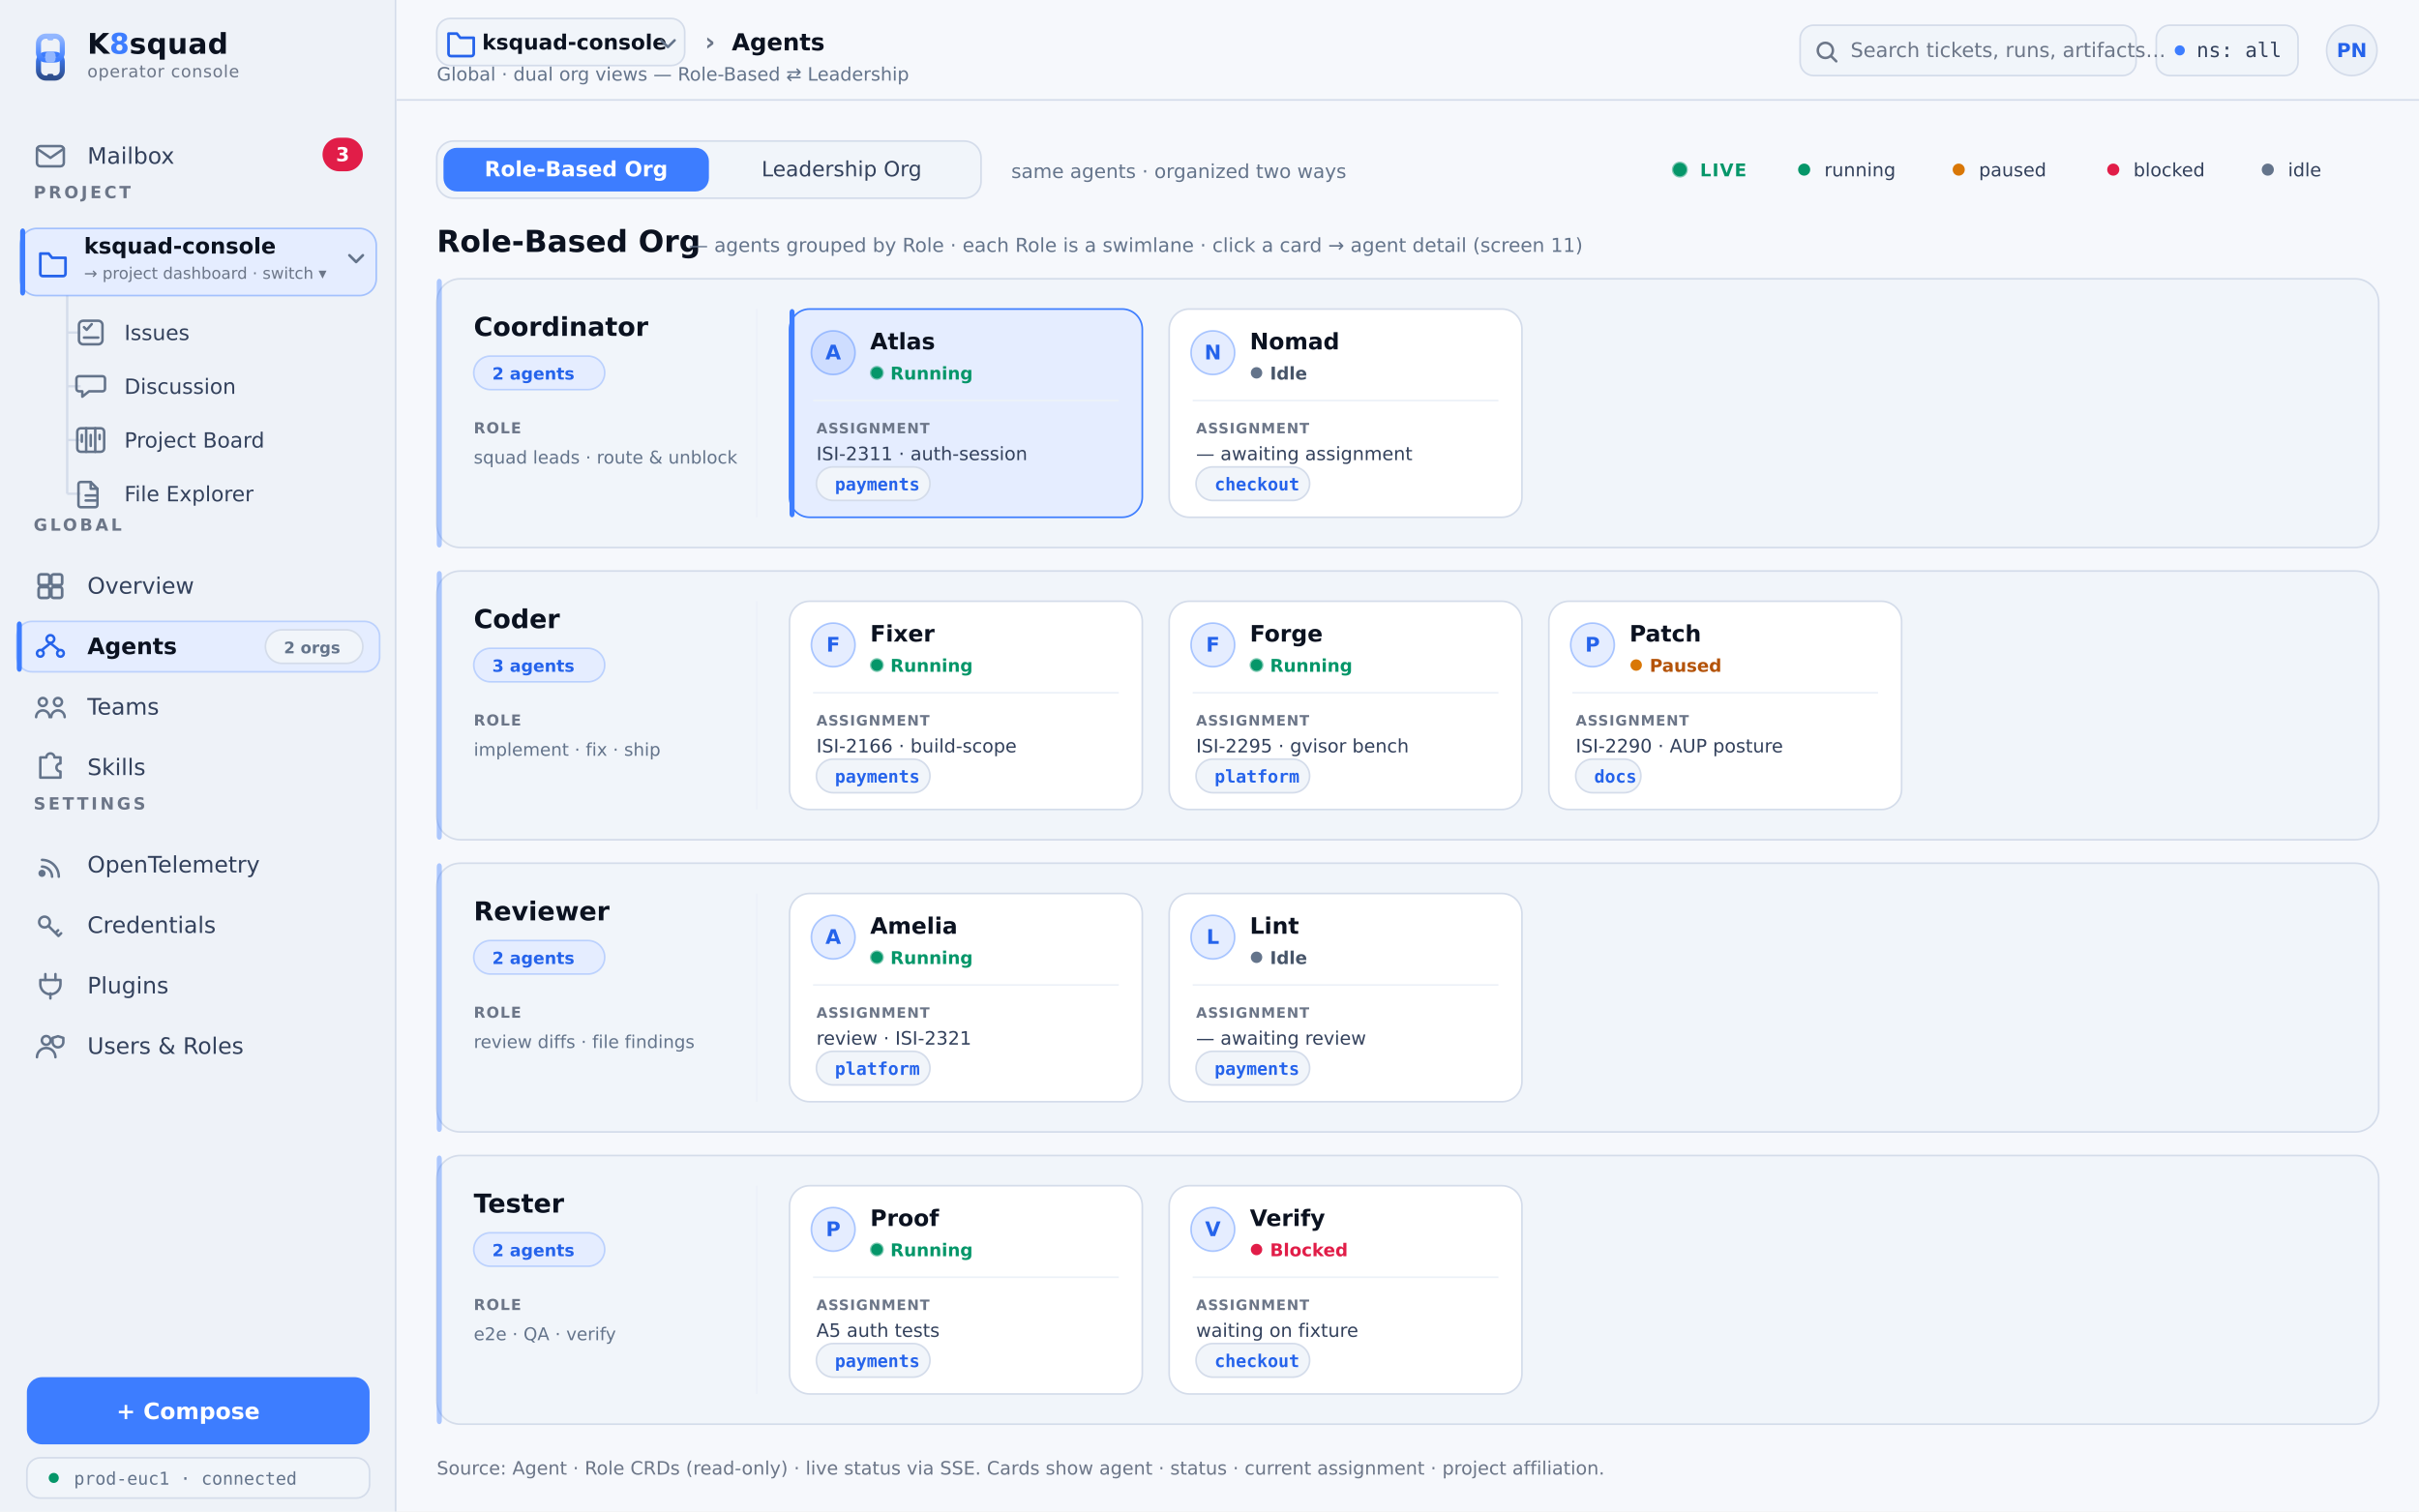
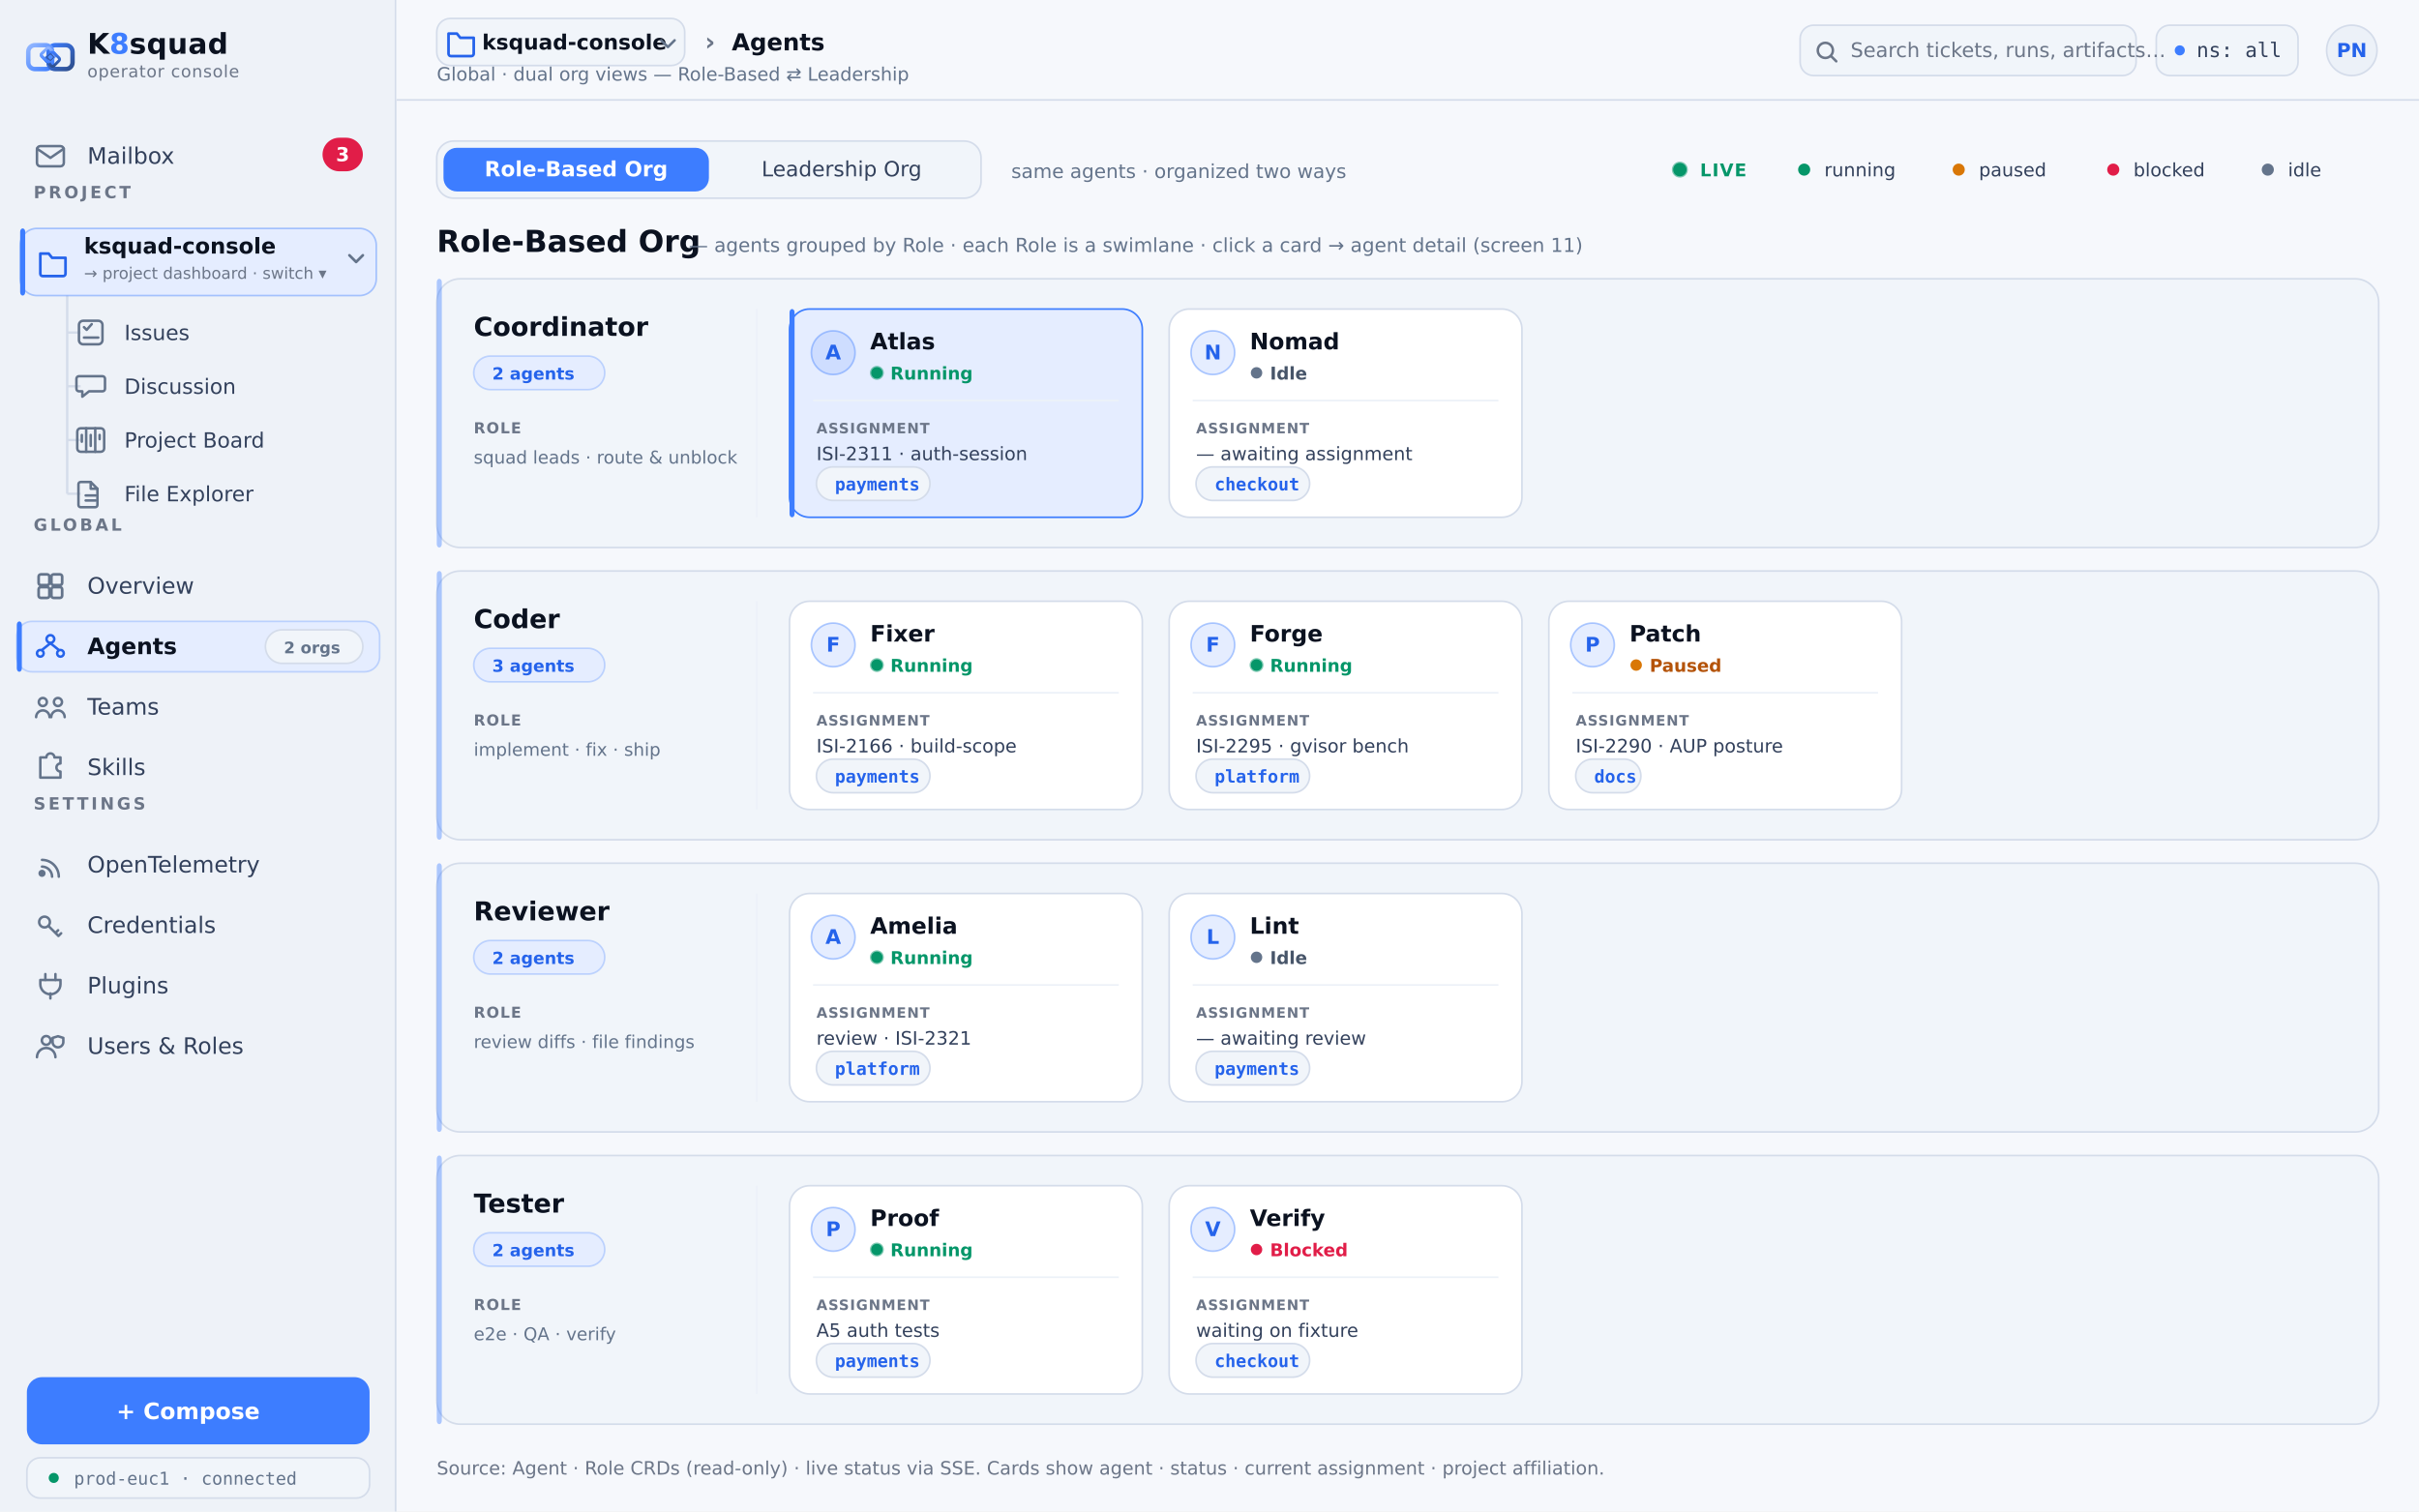
<svg xmlns="http://www.w3.org/2000/svg" width="1440" height="900" viewBox="0 0 1440 900" font-family="DejaVu Sans">
  <defs>
+     <linearGradient id="odinL" x1="0" y1="0" x2="1" y2="1">
+       <stop offset="0" stop-color="#93B7FF" />
+       <stop offset="1" stop-color="#3D7DFF" />
+     </linearGradient>
+     <linearGradient id="odinR" x1="0" y1="0" x2="1" y2="1">
+       <stop offset="0" stop-color="#3D7DFF" />
+       <stop offset="1" stop-color="#2E4E8C" />
+     </linearGradient>
+     <clipPath id="odinCB">
+       <rect x="176" y="256" width="160" height="120" />
+     </clipPath>
+     <clipPath id="odinCK">
+       <rect x="166" y="256" width="180" height="120" />
+     </clipPath>
    <linearGradient id="ringTop" x1="0" y1="0" x2="0" y2="1">
      <stop offset="0" stop-color="#93B7FF" />
      <stop offset="1" stop-color="#3D7DFF" />
    </linearGradient>
    <linearGradient id="ringBot" x1="0" y1="0" x2="0" y2="1">
      <stop offset="0" stop-color="#3D7DFF" />
      <stop offset="1" stop-color="#2E4E8C" />
    </linearGradient>
  </defs>
  <rect x="0" y="0" width="1440" height="900" rx="0" ry="0" fill="#F6F8FC" stroke="none" stroke-width="1" />
  <rect x="0" y="0" width="236" height="900" rx="0" ry="0" fill="#EEF2F8" stroke="none" stroke-width="1" />
  <rect x="235" y="0" width="1" height="900" rx="0" ry="0" fill="#D4DCEA" stroke="none" stroke-width="1" />
  <line x1="40" y1="170" x2="40" y2="294" stroke="#D4DCEA" stroke-width="1.4" />
  <line x1="40" y1="294" x2="48" y2="294" stroke="#D4DCEA" stroke-width="1.4" />
  <line x1="40" y1="262" x2="48" y2="262" stroke="#D4DCEA" stroke-width="1.4" />
  <line x1="40" y1="230" x2="48" y2="230" stroke="#D4DCEA" stroke-width="1.4" />
  <line x1="40" y1="198" x2="48" y2="198" stroke="#D4DCEA" stroke-width="1.4" />
  <g transform="translate(30,34) scale(0.33735) translate(-50,-50)">
-     <rect x="29" y="45" width="42" height="42" rx="13" fill="none" stroke="url(#ringBot)" stroke-width="9" />
-     <rect x="29" y="13" width="42" height="42" rx="13" fill="none" stroke="url(#ringTop)" stroke-width="9" />
-     <rect x="41" y="41" width="18" height="18" rx="5" fill="#93B7FF" />
-     <rect x="44.5" y="9.5" width="11" height="11" rx="3" fill="#93B7FF" />
-     <rect x="44.5" y="79.5" width="11" height="11" rx="3" fill="#2E4E8C" />
+     <g transform="scale(0.195313)">
+       <path d="M300,148 h96 a60,60 0 0 1 60,60 v96 a60,60 0 0 1 -60,60 h-96 a60,60 0 0 1 -60,-60 v-96 a60,60 0 0 1 60,-60 z" fill="none" stroke="url(#odinR)" stroke-width="40" stroke-linejoin="round" />
+       <path d="M116,148 h96 a60,60 0 0 1 60,60 v96 a60,60 0 0 1 -60,60 h-96 a60,60 0 0 1 -60,-60 v-96 a60,60 0 0 1 60,-60 z" fill="none" stroke="url(#odinL)" stroke-width="40" stroke-linejoin="round" />
+       <g clip-path="url(#odinCB)">
+         <path d="M300,148 h96 a60,60 0 0 1 60,60 v96 a60,60 0 0 1 -60,60 h-96 a60,60 0 0 1 -60,-60 v-96 a60,60 0 0 1 60,-60 z" fill="none" stroke="url(#odinR)" stroke-width="40" stroke-linejoin="round" />
+       </g>
+       <g transform="rotate(45 256 256)">
+         <path d="M196,206 h64 a18,18 0 0 1 18,18 v64 a18,18 0 0 1 -18,18 h-64 a18,18 0 0 1 -18,-18 v-64 a18,18 0 0 1 18,-18 z" fill="none" stroke="url(#odinL)" stroke-width="26" stroke-linejoin="round" />
+         <path d="M252,206 h64 a18,18 0 0 1 18,18 v64 a18,18 0 0 1 -18,18 h-64 a18,18 0 0 1 -18,-18 v-64 a18,18 0 0 1 18,-18 z" fill="none" stroke="url(#odinR)" stroke-width="26" stroke-linejoin="round" />
+         <g clip-path="url(#odinCK)">
+           <path d="M196,206 h64 a18,18 0 0 1 18,18 v64 a18,18 0 0 1 -18,18 h-64 a18,18 0 0 1 -18,-18 v-64 a18,18 0 0 1 18,-18 z" fill="none" stroke="url(#odinL)" stroke-width="26" stroke-linejoin="round" />
+         </g>
+         <rect x="230" y="230" width="52" height="52" rx="9" fill="#2E4E8C" />
+         <rect x="237" y="237" width="38" height="38" rx="7" fill="#4D8BFF" />
+       </g>
+     </g>
  </g>
  <text x="52" y="32" font-family="DejaVu Sans" font-size="17" fill="#0B1220" font-weight="700" text-anchor="start" letter-spacing="0.2">K<tspan fill="#3D7DFF">8</tspan>squad</text>
  <text x="52" y="46" font-family="DejaVu Sans" font-size="10" fill="#6C7688" font-weight="400" text-anchor="start" letter-spacing="0.4">operator console</text>
  <g fill="none" stroke="#64748B" stroke-width="1.5" stroke-linecap="round" stroke-linejoin="round">
    <rect x="22" y="87" width="16" height="12" rx="2" />
    <path d="M22 88.5 l8 5.5 l8 -5.5" />
  </g>
  <text x="52" y="97.5" font-family="DejaVu Sans" font-size="13.5" fill="#33415C" font-weight="500" text-anchor="start">Mailbox</text>
  <rect x="192" y="82" width="24" height="20" rx="10" ry="10" fill="#E11D48" stroke="none" stroke-width="1" />
  <text x="204" y="96" font-family="DejaVu Sans" font-size="11.5" fill="#fff" font-weight="700" text-anchor="middle">3</text>
  <text x="20" y="118" font-family="DejaVu Sans" font-size="10" fill="#6C7688" font-weight="700" text-anchor="start" letter-spacing="1.6">PROJECT</text>
  <rect x="12" y="136" width="212" height="40" rx="10" ry="10" fill="#E5EDFF" stroke="#3D7DFF66" stroke-width="1" />
  <rect x="12" y="136" width="3" height="40" rx="2" ry="2" fill="#3D7DFF" stroke="none" stroke-width="1" />
  <g fill="none" stroke="#2563EB" stroke-width="1.6" stroke-linecap="round" stroke-linejoin="round">
    <path d="M24 151 h5 l2 2.5 h8 v9.5 a1.4 1.4 0 0 1 -1.4 1.4 h-12.2 a1.4 1.4 0 0 1 -1.4 -1.4 z" />
  </g>
  <text x="50" y="151" font-family="DejaVu Sans" font-size="13" fill="#0B1220" font-weight="700" text-anchor="start">ksquad-console</text>
  <text x="50" y="166" font-family="DejaVu Sans" font-size="9.5" fill="#6C7688" font-weight="400" text-anchor="start">→ project dashboard · switch ▾</text>
  <path d="M208 152 l4 4 l4 -4" fill="none" stroke="#64748B" stroke-width="1.6" stroke-linecap="round" stroke-linejoin="round" />
  <g fill="none" stroke="#64748B" stroke-width="1.5" stroke-linecap="round" stroke-linejoin="round">
    <rect x="47" y="191" width="14" height="14" rx="2.5" />
    <path d="M50 194.8 l1.6 1.6 l3 -3.4" />
    <line x1="50" y1="201" x2="58.5" y2="201" />
  </g>
  <text x="74" y="202.5" font-family="DejaVu Sans" font-size="12.5" fill="#33415C" font-weight="500" text-anchor="start">Issues</text>
  <g fill="none" stroke="#64748B" stroke-width="1.5" stroke-linecap="round" stroke-linejoin="round">
    <path d="M47 224 h14 a1.5 1.5 0 0 1 1.5 1.5 v6 a1.5 1.5 0 0 1 -1.5 1.5 h-8 l-4 3.2 v-3.2 h-2 a1.5 1.5 0 0 1 -1.5 -1.5 v-6 a1.5 1.5 0 0 1 1.5 -1.5 z" />
  </g>
  <text x="74" y="234.5" font-family="DejaVu Sans" font-size="12.5" fill="#33415C" font-weight="500" text-anchor="start">Discussion</text>
  <g fill="none" stroke="#64748B" stroke-width="1.5" stroke-linecap="round" stroke-linejoin="round">
    <rect x="46" y="255" width="16" height="14" rx="2" />
    <line x1="51.3" y1="255" x2="51.3" y2="269" />
    <line x1="56.7" y1="255" x2="56.7" y2="269" />
    <line x1="48.7" y1="259" x2="48.7" y2="263" />
    <line x1="54" y1="259" x2="54" y2="265.5" />
    <line x1="59.3" y1="259" x2="59.3" y2="261.5" />
  </g>
  <text x="74" y="266.5" font-family="DejaVu Sans" font-size="12.5" fill="#33415C" font-weight="500" text-anchor="start">Project Board</text>
  <g fill="none" stroke="#64748B" stroke-width="1.5" stroke-linecap="round" stroke-linejoin="round">
    <path d="M48 287 h6 l4 4 v9.7 a1.3 1.3 0 0 1 -1.3 1.3 h-8.7 a1.3 1.3 0 0 1 -1.3 -1.3 v-12.4 a1.3 1.3 0 0 1 1.3 -1.3 z" />
    <path d="M54 287 v4 h4" />
    <line x1="51" y1="295" x2="57" y2="295" />
    <line x1="51" y1="298" x2="57" y2="298" />
  </g>
  <text x="74" y="298.5" font-family="DejaVu Sans" font-size="12.5" fill="#33415C" font-weight="500" text-anchor="start">File Explorer</text>
  <text x="20" y="316" font-family="DejaVu Sans" font-size="10" fill="#6C7688" font-weight="700" text-anchor="start" letter-spacing="1.6">GLOBAL</text>
  <g fill="none" stroke="#64748B" stroke-width="1.6" stroke-linecap="round" stroke-linejoin="round">
    <rect x="23" y="342" width="6.4" height="6.4" rx="1.3" />
    <rect x="30.6" y="342" width="6.4" height="6.4" rx="1.3" />
    <rect x="23" y="349.6" width="6.4" height="6.4" rx="1.3" />
    <rect x="30.6" y="349.6" width="6.4" height="6.4" rx="1.3" />
  </g>
  <text x="52" y="353.5" font-family="DejaVu Sans" font-size="13.5" fill="#33415C" font-weight="500" text-anchor="start">Overview</text>
  <rect x="10" y="370" width="216" height="30" rx="9" ry="9" fill="#E5EDFF" stroke="#3D7DFF44" stroke-width="1" />
  <rect x="10" y="370" width="3" height="30" rx="2" ry="2" fill="#3D7DFF" stroke="none" stroke-width="1" />
  <g fill="none" stroke="#2563EB" stroke-width="1.5" stroke-linecap="round" stroke-linejoin="round">
    <circle cx="30" cy="380.5" r="2.3" />
    <circle cx="24" cy="389" r="2" />
    <circle cx="36" cy="389" r="2" />
    <line x1="30" y1="383" x2="25" y2="387" />
    <line x1="30" y1="383" x2="35" y2="387" />
  </g>
  <text x="52" y="389.5" font-family="DejaVu Sans" font-size="13.5" fill="#0B1220" font-weight="600" text-anchor="start">Agents</text>
  <rect x="158" y="375" width="58" height="20" rx="10.0" ry="10.0" fill="#F1F5FA" stroke="#D4DCEA" stroke-width="1" />
  <text x="169" y="389.0" font-family="DejaVu Sans" font-size="9.5" fill="#64748B" font-weight="600" text-anchor="start">2 orgs</text>
  <g fill="none" stroke="#64748B" stroke-width="1.5" stroke-linecap="round" stroke-linejoin="round">
    <circle cx="25.5" cy="418" r="2.4" />
    <path d="M21.5 427 a4 4 0 0 1 8 0" />
    <circle cx="34.5" cy="418" r="2.4" />
    <path d="M30.5 427 a4 4 0 0 1 8 0" />
  </g>
  <text x="52" y="425.5" font-family="DejaVu Sans" font-size="13.5" fill="#33415C" font-weight="500" text-anchor="start">Teams</text>
  <g fill="none" stroke="#64748B" stroke-width="1.5" stroke-linecap="round" stroke-linejoin="round">
    <path d="M24 451 h3.6 a2 2 0 1 1 4.8 0 h3.6 v3.6 a2 2 0 1 0 0 4.8 v3.6 h-12 z" />
  </g>
  <text x="52" y="461.5" font-family="DejaVu Sans" font-size="13.5" fill="#33415C" font-weight="500" text-anchor="start">Skills</text>
  <text x="20" y="482" font-family="DejaVu Sans" font-size="10" fill="#6C7688" font-weight="700" text-anchor="start" letter-spacing="1.6">SETTINGS</text>
  <g fill="none" stroke="#64748B" stroke-width="1.5" stroke-linecap="round" stroke-linejoin="round">
    <circle cx="25" cy="520" r="1.4" fill="#64748B" />
    <path d="M25 516 a6 6 0 0 1 6 6" />
    <path d="M25 512 a10 10 0 0 1 10 10" />
  </g>
  <text x="52" y="519.5" font-family="DejaVu Sans" font-size="13.5" fill="#33415C" font-weight="500" text-anchor="start">OpenTelemetry</text>
  <g fill="none" stroke="#64748B" stroke-width="1.5" stroke-linecap="round" stroke-linejoin="round">
    <circle cx="26.5" cy="549" r="3.2" />
    <path d="M28.8 551.3 l6 6 M33 555.5 l1.6 -1.6 M34.8 557.3 l1.6 -1.6" />
  </g>
  <text x="52" y="555.5" font-family="DejaVu Sans" font-size="13.5" fill="#33415C" font-weight="500" text-anchor="start">Credentials</text>
  <g fill="none" stroke="#64748B" stroke-width="1.5" stroke-linecap="round" stroke-linejoin="round">
    <line x1="27" y1="580" x2="27" y2="583.5" />
    <line x1="33" y1="580" x2="33" y2="583.5" />
    <path d="M24 583.5 h12 v2.5 a6 6 0 0 1 -12 0 z" />
    <line x1="30" y1="591.5" x2="30" y2="594.5" />
  </g>
  <text x="52" y="591.5" font-family="DejaVu Sans" font-size="13.5" fill="#33415C" font-weight="500" text-anchor="start">Plugins</text>
  <g fill="none" stroke="#64748B" stroke-width="1.5" stroke-linecap="round" stroke-linejoin="round">
    <circle cx="27.5" cy="619.5" r="2.6" />
    <path d="M22 629.5 a5.5 5.5 0 0 1 11 0" />
    <path d="M34.5 617 l3.2 1 v2.6 a3.2 3.2 0 0 1 -3.2 3 a3.2 3.2 0 0 1 -3.2 -3 v-2.6 z" />
  </g>
  <text x="52" y="627.5" font-family="DejaVu Sans" font-size="13.5" fill="#33415C" font-weight="500" text-anchor="start">Users &amp; Roles</text>
  <rect x="16" y="820" width="204" height="40" rx="9" ry="9" fill="#3D7DFF" stroke="none" stroke-width="1" />
  <text x="112" y="845" font-family="DejaVu Sans" font-size="13.5" fill="#fff" font-weight="600" text-anchor="middle">+  Compose</text>
  <rect x="16" y="868" width="204" height="24" rx="8" ry="8" fill="#F1F5FA" stroke="#D4DCEA" stroke-width="1" />
  <circle cx="32" cy="880" r="3" fill="#059669" />
  <text x="44" y="884" font-family="DejaVu Sans Mono" font-size="10.5" fill="#64748B" font-weight="400" text-anchor="start">prod-euc1 · connected</text>
  <rect x="236" y="0" width="1204" height="60" rx="0" ry="0" fill="#F6F8FC" stroke="none" stroke-width="1" />
  <rect x="236" y="59" width="1204" height="1" rx="0" ry="0" fill="#D4DCEA" stroke="none" stroke-width="1" />
  <rect x="260" y="11" width="147.6" height="28" rx="8" ry="8" fill="#F1F5FA" stroke="#D4DCEA" stroke-width="1" />
  <g fill="none" stroke="#2563EB" stroke-width="1.6" stroke-linecap="round" stroke-linejoin="round">
    <path d="M267 20 h5 l2 2.5 h8 v9.5 a1.4 1.4 0 0 1 -1.4 1.4 h-12.2 a1.4 1.4 0 0 1 -1.4 -1.4 z" />
  </g>
  <text x="287" y="29.5" font-family="DejaVu Sans" font-size="12.5" fill="#0B1220" font-weight="600" text-anchor="start">ksquad-console</text>
  <path d="M393.6 24 l4 4 l4 -4" fill="none" stroke="#64748B" stroke-width="1.5" stroke-linecap="round" stroke-linejoin="round" />
  <text x="419.6" y="30" font-family="DejaVu Sans" font-size="15" fill="#6C7688" font-weight="600" text-anchor="start">›</text>
  <text x="435.6" y="30" font-family="DejaVu Sans" font-size="14" fill="#0B1220" font-weight="700" text-anchor="start">Agents</text>
  <text x="260" y="48" font-family="DejaVu Sans" font-size="11" fill="#64748B" font-weight="400" text-anchor="start">Global · dual org views — Role-Based ⇄ Leadership</text>
  <circle cx="1400" cy="30" r="15" fill="#ECF1F8" stroke="#D4DCEA" />
  <text x="1400" y="34" font-family="DejaVu Sans" font-size="11.5" fill="#2563EB" font-weight="700" text-anchor="middle">PN</text>
  <rect x="1283.6" y="15" width="84.4" height="30" rx="8" ry="8" fill="#F1F5FA" stroke="#D4DCEA" stroke-width="1" />
  <circle cx="1297.6" cy="30" r="3" fill="#3D7DFF" />
  <text x="1307.6" y="34" font-family="DejaVu Sans Mono" font-size="12" fill="#33415C" font-weight="400" text-anchor="start">ns: all</text>
  <rect x="1071.6" y="15" width="200" height="30" rx="8" ry="8" fill="#F1F5FA" stroke="#D4DCEA" stroke-width="1" />
  <circle cx="1086.6" cy="30" r="4.5" fill="none" stroke="#6C7688" stroke-width="1.5" />
  <path d="M1090.1 33.5 l3 3" stroke="#6C7688" stroke-width="1.5" stroke-linecap="round" />
  <text x="1101.6" y="34" font-family="DejaVu Sans" font-size="12" fill="#6C7688" font-weight="400" text-anchor="start">Search tickets, runs, artifacts…</text>
  <rect x="260" y="84" width="324" height="34" rx="10" ry="10" fill="#F1F5FA" stroke="#D4DCEA" stroke-width="1" />
  <rect x="264" y="88" width="158" height="26" rx="8" ry="8" fill="#3D7DFF" stroke="none" stroke-width="1" />
  <text x="343.0" y="105" font-family="DejaVu Sans" font-size="12.5" fill="#fff" font-weight="700" text-anchor="middle">Role-Based Org</text>
  <text x="501.0" y="105" font-family="DejaVu Sans" font-size="12.5" fill="#33415C" font-weight="500" text-anchor="middle">Leadership Org</text>
  <text x="602" y="106" font-family="DejaVu Sans" font-size="11.5" fill="#64748B" font-weight="400" text-anchor="start">same agents · organized two ways</text>
  <circle cx="1000" cy="101" r="4" fill="#059669" />
  <circle cx="1000" cy="101" r="4" fill="none" stroke="#059669" stroke-width="1.5" opacity="0.5">
    <animate attributeName="r" from="4" to="9" dur="1.6s" repeatCount="indefinite" />
    <animate attributeName="opacity" from="0.5" to="0" dur="1.6s" repeatCount="indefinite" />
  </circle>
  <text x="1012" y="105" font-family="DejaVu Sans" font-size="10.5" fill="#059669" font-weight="700" text-anchor="start" letter-spacing="0.6">LIVE</text>
  <circle cx="1074" cy="101" r="3.6" fill="#059669" />
  <text x="1086" y="105" font-family="DejaVu Sans" font-size="11" fill="#33415C" font-weight="500" text-anchor="start">running</text>
  <circle cx="1166" cy="101" r="3.6" fill="#D97706" />
  <text x="1178" y="105" font-family="DejaVu Sans" font-size="11" fill="#33415C" font-weight="500" text-anchor="start">paused</text>
  <circle cx="1258" cy="101" r="3.6" fill="#E11D48" />
  <text x="1270" y="105" font-family="DejaVu Sans" font-size="11" fill="#33415C" font-weight="500" text-anchor="start">blocked</text>
  <circle cx="1350" cy="101" r="3.6" fill="#64748B" />
  <text x="1362" y="105" font-family="DejaVu Sans" font-size="11" fill="#33415C" font-weight="500" text-anchor="start">idle</text>
  <text x="260" y="150" font-family="DejaVu Sans" font-size="18" fill="#0B1220" font-weight="700" text-anchor="start">Role-Based Org</text>
  <text x="410" y="150" font-family="DejaVu Sans" font-size="11.5" fill="#64748B" font-weight="400" text-anchor="start">— agents grouped by Role · each Role is a swimlane · click a card → agent detail (screen 11)</text>
  <rect x="260" y="166" width="1156" height="160" rx="14" ry="14" fill="#F1F5FA" stroke="#D4DCEA" stroke-width="1" />
  <rect x="260" y="166" width="3" height="160" rx="2" ry="2" fill="#3D7DFF66" stroke="none" stroke-width="1" />
  <text x="282" y="200" font-family="DejaVu Sans" font-size="15.5" fill="#0B1220" font-weight="700" text-anchor="start">Coordinator</text>
  <rect x="282" y="212" width="78" height="20" rx="10.0" ry="10.0" fill="#E5EDFF" stroke="#3D7DFF44" stroke-width="1" />
  <text x="293" y="226.0" font-family="DejaVu Sans" font-size="10" fill="#2563EB" font-weight="600" text-anchor="start">2 agents</text>
  <text x="282" y="258" font-family="DejaVu Sans" font-size="9" fill="#6C7688" font-weight="700" text-anchor="start" letter-spacing="0.6">ROLE</text>
  <text x="282" y="276" font-family="DejaVu Sans" font-size="10.5" fill="#64748B" font-weight="400" text-anchor="start">squad leads · route &amp; unblock</text>
  <rect x="450" y="184" width="1" height="124" rx="0" ry="0" fill="#ECF1F8" stroke="none" stroke-width="1" />
  <rect x="470" y="184" width="210" height="124" rx="12" ry="12" fill="#E5EDFF" stroke="#3D7DFF" stroke-width="1" />
  <rect x="470" y="184" width="3" height="124" rx="2" ry="2" fill="#3D7DFF" stroke="none" stroke-width="1" />
  <circle cx="496" cy="210" r="13" fill="#3D7DFF22" stroke="#3D7DFF66" />
  <text x="496" y="214" font-family="DejaVu Sans" font-size="12" fill="#2563EB" font-weight="700" text-anchor="middle">A</text>
  <text x="518" y="208" font-family="DejaVu Sans" font-size="13.5" fill="#0B1220" font-weight="700" text-anchor="start">Atlas</text>
  <circle cx="522" cy="222" r="3.4" fill="#059669" />
  <circle cx="522" cy="222" r="3.4" fill="none" stroke="#059669" stroke-width="1.5" opacity="0.5">
    <animate attributeName="r" from="3.4" to="8.4" dur="1.6s" repeatCount="indefinite" />
    <animate attributeName="opacity" from="0.5" to="0" dur="1.6s" repeatCount="indefinite" />
  </circle>
  <text x="530" y="226" font-family="DejaVu Sans" font-size="10.5" fill="#059669" font-weight="600" text-anchor="start">Running</text>
  <rect x="484" y="238" width="182" height="1" rx="0" ry="0" fill="#ECF1F8" stroke="none" stroke-width="1" />
  <text x="486" y="258" font-family="DejaVu Sans" font-size="8.5" fill="#6C7688" font-weight="700" text-anchor="start" letter-spacing="0.5">ASSIGNMENT</text>
  <text x="486" y="274" font-family="DejaVu Sans" font-size="11" fill="#33415C" font-weight="500" text-anchor="start">ISI-2311 · auth-session</text>
  <rect x="486" y="278" width="67.6" height="20" rx="10.0" ry="10.0" fill="#F1F5FA" stroke="#D4DCEA" stroke-width="1" />
  <text x="497" y="292.0" font-family="DejaVu Sans Mono" font-size="10.5" fill="#2563EB" font-weight="600" text-anchor="start">payments</text>
  <rect x="696" y="184" width="210" height="124" rx="12" ry="12" fill="#FFFFFF" stroke="#D4DCEA" stroke-width="1" />
  <circle cx="722" cy="210" r="13" fill="#3D7DFF22" stroke="#3D7DFF66" />
  <text x="722" y="214" font-family="DejaVu Sans" font-size="12" fill="#2563EB" font-weight="700" text-anchor="middle">N</text>
  <text x="744" y="208" font-family="DejaVu Sans" font-size="13.5" fill="#0B1220" font-weight="700" text-anchor="start">Nomad</text>
  <circle cx="748" cy="222" r="3.4" fill="#64748B" />
  <text x="756" y="226" font-family="DejaVu Sans" font-size="10.5" fill="#475569" font-weight="600" text-anchor="start">Idle</text>
  <rect x="710" y="238" width="182" height="1" rx="0" ry="0" fill="#ECF1F8" stroke="none" stroke-width="1" />
  <text x="712" y="258" font-family="DejaVu Sans" font-size="8.5" fill="#6C7688" font-weight="700" text-anchor="start" letter-spacing="0.5">ASSIGNMENT</text>
  <text x="712" y="274" font-family="DejaVu Sans" font-size="11" fill="#33415C" font-weight="500" text-anchor="start">— awaiting assignment</text>
  <rect x="712" y="278" width="67.6" height="20" rx="10.0" ry="10.0" fill="#F1F5FA" stroke="#D4DCEA" stroke-width="1" />
  <text x="723" y="292.0" font-family="DejaVu Sans Mono" font-size="10.5" fill="#2563EB" font-weight="600" text-anchor="start">checkout</text>
  <rect x="260" y="340" width="1156" height="160" rx="14" ry="14" fill="#F1F5FA" stroke="#D4DCEA" stroke-width="1" />
  <rect x="260" y="340" width="3" height="160" rx="2" ry="2" fill="#3D7DFF66" stroke="none" stroke-width="1" />
  <text x="282" y="374" font-family="DejaVu Sans" font-size="15.5" fill="#0B1220" font-weight="700" text-anchor="start">Coder</text>
  <rect x="282" y="386" width="78" height="20" rx="10.0" ry="10.0" fill="#E5EDFF" stroke="#3D7DFF44" stroke-width="1" />
  <text x="293" y="400.0" font-family="DejaVu Sans" font-size="10" fill="#2563EB" font-weight="600" text-anchor="start">3 agents</text>
  <text x="282" y="432" font-family="DejaVu Sans" font-size="9" fill="#6C7688" font-weight="700" text-anchor="start" letter-spacing="0.6">ROLE</text>
  <text x="282" y="450" font-family="DejaVu Sans" font-size="10.5" fill="#64748B" font-weight="400" text-anchor="start">implement · fix · ship</text>
  <rect x="450" y="358" width="1" height="124" rx="0" ry="0" fill="#ECF1F8" stroke="none" stroke-width="1" />
  <rect x="470" y="358" width="210" height="124" rx="12" ry="12" fill="#FFFFFF" stroke="#D4DCEA" stroke-width="1" />
  <circle cx="496" cy="384" r="13" fill="#3D7DFF22" stroke="#3D7DFF66" />
  <text x="496" y="388" font-family="DejaVu Sans" font-size="12" fill="#2563EB" font-weight="700" text-anchor="middle">F</text>
  <text x="518" y="382" font-family="DejaVu Sans" font-size="13.5" fill="#0B1220" font-weight="700" text-anchor="start">Fixer</text>
  <circle cx="522" cy="396" r="3.4" fill="#059669" />
  <circle cx="522" cy="396" r="3.4" fill="none" stroke="#059669" stroke-width="1.5" opacity="0.5">
    <animate attributeName="r" from="3.4" to="8.4" dur="1.6s" repeatCount="indefinite" />
    <animate attributeName="opacity" from="0.5" to="0" dur="1.6s" repeatCount="indefinite" />
  </circle>
  <text x="530" y="400" font-family="DejaVu Sans" font-size="10.5" fill="#059669" font-weight="600" text-anchor="start">Running</text>
  <rect x="484" y="412" width="182" height="1" rx="0" ry="0" fill="#ECF1F8" stroke="none" stroke-width="1" />
  <text x="486" y="432" font-family="DejaVu Sans" font-size="8.5" fill="#6C7688" font-weight="700" text-anchor="start" letter-spacing="0.5">ASSIGNMENT</text>
  <text x="486" y="448" font-family="DejaVu Sans" font-size="11" fill="#33415C" font-weight="500" text-anchor="start">ISI-2166 · build-scope</text>
  <rect x="486" y="452" width="67.6" height="20" rx="10.0" ry="10.0" fill="#F1F5FA" stroke="#D4DCEA" stroke-width="1" />
  <text x="497" y="466.0" font-family="DejaVu Sans Mono" font-size="10.5" fill="#2563EB" font-weight="600" text-anchor="start">payments</text>
  <rect x="696" y="358" width="210" height="124" rx="12" ry="12" fill="#FFFFFF" stroke="#D4DCEA" stroke-width="1" />
  <circle cx="722" cy="384" r="13" fill="#3D7DFF22" stroke="#3D7DFF66" />
  <text x="722" y="388" font-family="DejaVu Sans" font-size="12" fill="#2563EB" font-weight="700" text-anchor="middle">F</text>
  <text x="744" y="382" font-family="DejaVu Sans" font-size="13.5" fill="#0B1220" font-weight="700" text-anchor="start">Forge</text>
  <circle cx="748" cy="396" r="3.4" fill="#059669" />
  <circle cx="748" cy="396" r="3.4" fill="none" stroke="#059669" stroke-width="1.5" opacity="0.5">
    <animate attributeName="r" from="3.4" to="8.4" dur="1.6s" repeatCount="indefinite" />
    <animate attributeName="opacity" from="0.5" to="0" dur="1.6s" repeatCount="indefinite" />
  </circle>
  <text x="756" y="400" font-family="DejaVu Sans" font-size="10.5" fill="#059669" font-weight="600" text-anchor="start">Running</text>
  <rect x="710" y="412" width="182" height="1" rx="0" ry="0" fill="#ECF1F8" stroke="none" stroke-width="1" />
  <text x="712" y="432" font-family="DejaVu Sans" font-size="8.5" fill="#6C7688" font-weight="700" text-anchor="start" letter-spacing="0.5">ASSIGNMENT</text>
  <text x="712" y="448" font-family="DejaVu Sans" font-size="11" fill="#33415C" font-weight="500" text-anchor="start">ISI-2295 · gvisor bench</text>
  <rect x="712" y="452" width="67.6" height="20" rx="10.0" ry="10.0" fill="#F1F5FA" stroke="#D4DCEA" stroke-width="1" />
  <text x="723" y="466.0" font-family="DejaVu Sans Mono" font-size="10.5" fill="#2563EB" font-weight="600" text-anchor="start">platform</text>
  <rect x="922" y="358" width="210" height="124" rx="12" ry="12" fill="#FFFFFF" stroke="#D4DCEA" stroke-width="1" />
  <circle cx="948" cy="384" r="13" fill="#3D7DFF22" stroke="#3D7DFF66" />
  <text x="948" y="388" font-family="DejaVu Sans" font-size="12" fill="#2563EB" font-weight="700" text-anchor="middle">P</text>
  <text x="970" y="382" font-family="DejaVu Sans" font-size="13.5" fill="#0B1220" font-weight="700" text-anchor="start">Patch</text>
  <circle cx="974" cy="396" r="3.4" fill="#D97706" />
  <text x="982" y="400" font-family="DejaVu Sans" font-size="10.5" fill="#B45309" font-weight="600" text-anchor="start">Paused</text>
  <rect x="936" y="412" width="182" height="1" rx="0" ry="0" fill="#ECF1F8" stroke="none" stroke-width="1" />
  <text x="938" y="432" font-family="DejaVu Sans" font-size="8.5" fill="#6C7688" font-weight="700" text-anchor="start" letter-spacing="0.5">ASSIGNMENT</text>
  <text x="938" y="448" font-family="DejaVu Sans" font-size="11" fill="#33415C" font-weight="500" text-anchor="start">ISI-2290 · AUP posture</text>
  <rect x="938" y="452" width="38.8" height="20" rx="10.0" ry="10.0" fill="#F1F5FA" stroke="#D4DCEA" stroke-width="1" />
  <text x="949" y="466.0" font-family="DejaVu Sans Mono" font-size="10.5" fill="#2563EB" font-weight="600" text-anchor="start">docs</text>
  <rect x="260" y="514" width="1156" height="160" rx="14" ry="14" fill="#F1F5FA" stroke="#D4DCEA" stroke-width="1" />
  <rect x="260" y="514" width="3" height="160" rx="2" ry="2" fill="#3D7DFF66" stroke="none" stroke-width="1" />
  <text x="282" y="548" font-family="DejaVu Sans" font-size="15.5" fill="#0B1220" font-weight="700" text-anchor="start">Reviewer</text>
  <rect x="282" y="560" width="78" height="20" rx="10.0" ry="10.0" fill="#E5EDFF" stroke="#3D7DFF44" stroke-width="1" />
  <text x="293" y="574.0" font-family="DejaVu Sans" font-size="10" fill="#2563EB" font-weight="600" text-anchor="start">2 agents</text>
  <text x="282" y="606" font-family="DejaVu Sans" font-size="9" fill="#6C7688" font-weight="700" text-anchor="start" letter-spacing="0.6">ROLE</text>
  <text x="282" y="624" font-family="DejaVu Sans" font-size="10.5" fill="#64748B" font-weight="400" text-anchor="start">review diffs · file findings</text>
  <rect x="450" y="532" width="1" height="124" rx="0" ry="0" fill="#ECF1F8" stroke="none" stroke-width="1" />
  <rect x="470" y="532" width="210" height="124" rx="12" ry="12" fill="#FFFFFF" stroke="#D4DCEA" stroke-width="1" />
  <circle cx="496" cy="558" r="13" fill="#3D7DFF22" stroke="#3D7DFF66" />
  <text x="496" y="562" font-family="DejaVu Sans" font-size="12" fill="#2563EB" font-weight="700" text-anchor="middle">A</text>
  <text x="518" y="556" font-family="DejaVu Sans" font-size="13.5" fill="#0B1220" font-weight="700" text-anchor="start">Amelia</text>
  <circle cx="522" cy="570" r="3.4" fill="#059669" />
  <circle cx="522" cy="570" r="3.4" fill="none" stroke="#059669" stroke-width="1.5" opacity="0.5">
    <animate attributeName="r" from="3.4" to="8.4" dur="1.6s" repeatCount="indefinite" />
    <animate attributeName="opacity" from="0.5" to="0" dur="1.6s" repeatCount="indefinite" />
  </circle>
  <text x="530" y="574" font-family="DejaVu Sans" font-size="10.5" fill="#059669" font-weight="600" text-anchor="start">Running</text>
  <rect x="484" y="586" width="182" height="1" rx="0" ry="0" fill="#ECF1F8" stroke="none" stroke-width="1" />
  <text x="486" y="606" font-family="DejaVu Sans" font-size="8.5" fill="#6C7688" font-weight="700" text-anchor="start" letter-spacing="0.5">ASSIGNMENT</text>
  <text x="486" y="622" font-family="DejaVu Sans" font-size="11" fill="#33415C" font-weight="500" text-anchor="start">review · ISI-2321</text>
  <rect x="486" y="626" width="67.6" height="20" rx="10.0" ry="10.0" fill="#F1F5FA" stroke="#D4DCEA" stroke-width="1" />
  <text x="497" y="640.0" font-family="DejaVu Sans Mono" font-size="10.5" fill="#2563EB" font-weight="600" text-anchor="start">platform</text>
  <rect x="696" y="532" width="210" height="124" rx="12" ry="12" fill="#FFFFFF" stroke="#D4DCEA" stroke-width="1" />
  <circle cx="722" cy="558" r="13" fill="#3D7DFF22" stroke="#3D7DFF66" />
  <text x="722" y="562" font-family="DejaVu Sans" font-size="12" fill="#2563EB" font-weight="700" text-anchor="middle">L</text>
  <text x="744" y="556" font-family="DejaVu Sans" font-size="13.5" fill="#0B1220" font-weight="700" text-anchor="start">Lint</text>
  <circle cx="748" cy="570" r="3.4" fill="#64748B" />
  <text x="756" y="574" font-family="DejaVu Sans" font-size="10.5" fill="#475569" font-weight="600" text-anchor="start">Idle</text>
  <rect x="710" y="586" width="182" height="1" rx="0" ry="0" fill="#ECF1F8" stroke="none" stroke-width="1" />
  <text x="712" y="606" font-family="DejaVu Sans" font-size="8.5" fill="#6C7688" font-weight="700" text-anchor="start" letter-spacing="0.5">ASSIGNMENT</text>
  <text x="712" y="622" font-family="DejaVu Sans" font-size="11" fill="#33415C" font-weight="500" text-anchor="start">— awaiting review</text>
  <rect x="712" y="626" width="67.6" height="20" rx="10.0" ry="10.0" fill="#F1F5FA" stroke="#D4DCEA" stroke-width="1" />
  <text x="723" y="640.0" font-family="DejaVu Sans Mono" font-size="10.5" fill="#2563EB" font-weight="600" text-anchor="start">payments</text>
  <rect x="260" y="688" width="1156" height="160" rx="14" ry="14" fill="#F1F5FA" stroke="#D4DCEA" stroke-width="1" />
  <rect x="260" y="688" width="3" height="160" rx="2" ry="2" fill="#3D7DFF66" stroke="none" stroke-width="1" />
  <text x="282" y="722" font-family="DejaVu Sans" font-size="15.5" fill="#0B1220" font-weight="700" text-anchor="start">Tester</text>
  <rect x="282" y="734" width="78" height="20" rx="10.0" ry="10.0" fill="#E5EDFF" stroke="#3D7DFF44" stroke-width="1" />
  <text x="293" y="748.0" font-family="DejaVu Sans" font-size="10" fill="#2563EB" font-weight="600" text-anchor="start">2 agents</text>
  <text x="282" y="780" font-family="DejaVu Sans" font-size="9" fill="#6C7688" font-weight="700" text-anchor="start" letter-spacing="0.6">ROLE</text>
  <text x="282" y="798" font-family="DejaVu Sans" font-size="10.5" fill="#64748B" font-weight="400" text-anchor="start">e2e · QA · verify</text>
  <rect x="450" y="706" width="1" height="124" rx="0" ry="0" fill="#ECF1F8" stroke="none" stroke-width="1" />
  <rect x="470" y="706" width="210" height="124" rx="12" ry="12" fill="#FFFFFF" stroke="#D4DCEA" stroke-width="1" />
  <circle cx="496" cy="732" r="13" fill="#3D7DFF22" stroke="#3D7DFF66" />
  <text x="496" y="736" font-family="DejaVu Sans" font-size="12" fill="#2563EB" font-weight="700" text-anchor="middle">P</text>
  <text x="518" y="730" font-family="DejaVu Sans" font-size="13.5" fill="#0B1220" font-weight="700" text-anchor="start">Proof</text>
  <circle cx="522" cy="744" r="3.4" fill="#059669" />
  <circle cx="522" cy="744" r="3.4" fill="none" stroke="#059669" stroke-width="1.5" opacity="0.5">
    <animate attributeName="r" from="3.4" to="8.4" dur="1.6s" repeatCount="indefinite" />
    <animate attributeName="opacity" from="0.5" to="0" dur="1.6s" repeatCount="indefinite" />
  </circle>
  <text x="530" y="748" font-family="DejaVu Sans" font-size="10.5" fill="#059669" font-weight="600" text-anchor="start">Running</text>
  <rect x="484" y="760" width="182" height="1" rx="0" ry="0" fill="#ECF1F8" stroke="none" stroke-width="1" />
  <text x="486" y="780" font-family="DejaVu Sans" font-size="8.5" fill="#6C7688" font-weight="700" text-anchor="start" letter-spacing="0.5">ASSIGNMENT</text>
  <text x="486" y="796" font-family="DejaVu Sans" font-size="11" fill="#33415C" font-weight="500" text-anchor="start">A5 auth tests</text>
  <rect x="486" y="800" width="67.6" height="20" rx="10.0" ry="10.0" fill="#F1F5FA" stroke="#D4DCEA" stroke-width="1" />
  <text x="497" y="814.0" font-family="DejaVu Sans Mono" font-size="10.5" fill="#2563EB" font-weight="600" text-anchor="start">payments</text>
  <rect x="696" y="706" width="210" height="124" rx="12" ry="12" fill="#FFFFFF" stroke="#D4DCEA" stroke-width="1" />
  <circle cx="722" cy="732" r="13" fill="#3D7DFF22" stroke="#3D7DFF66" />
  <text x="722" y="736" font-family="DejaVu Sans" font-size="12" fill="#2563EB" font-weight="700" text-anchor="middle">V</text>
  <text x="744" y="730" font-family="DejaVu Sans" font-size="13.5" fill="#0B1220" font-weight="700" text-anchor="start">Verify</text>
  <circle cx="748" cy="744" r="3.4" fill="#E11D48" />
  <text x="756" y="748" font-family="DejaVu Sans" font-size="10.5" fill="#E11D48" font-weight="600" text-anchor="start">Blocked</text>
  <rect x="710" y="760" width="182" height="1" rx="0" ry="0" fill="#ECF1F8" stroke="none" stroke-width="1" />
  <text x="712" y="780" font-family="DejaVu Sans" font-size="8.5" fill="#6C7688" font-weight="700" text-anchor="start" letter-spacing="0.5">ASSIGNMENT</text>
  <text x="712" y="796" font-family="DejaVu Sans" font-size="11" fill="#33415C" font-weight="500" text-anchor="start">waiting on fixture</text>
  <rect x="712" y="800" width="67.6" height="20" rx="10.0" ry="10.0" fill="#F1F5FA" stroke="#D4DCEA" stroke-width="1" />
  <text x="723" y="814.0" font-family="DejaVu Sans Mono" font-size="10.5" fill="#2563EB" font-weight="600" text-anchor="start">checkout</text>
  <text x="260" y="878" font-family="DejaVu Sans" font-size="11" fill="#6C7688" font-weight="400" text-anchor="start">Source: Agent · Role CRDs (read-only) · live status via SSE.  Cards show agent · status · current assignment · project affiliation.</text>
</svg>
